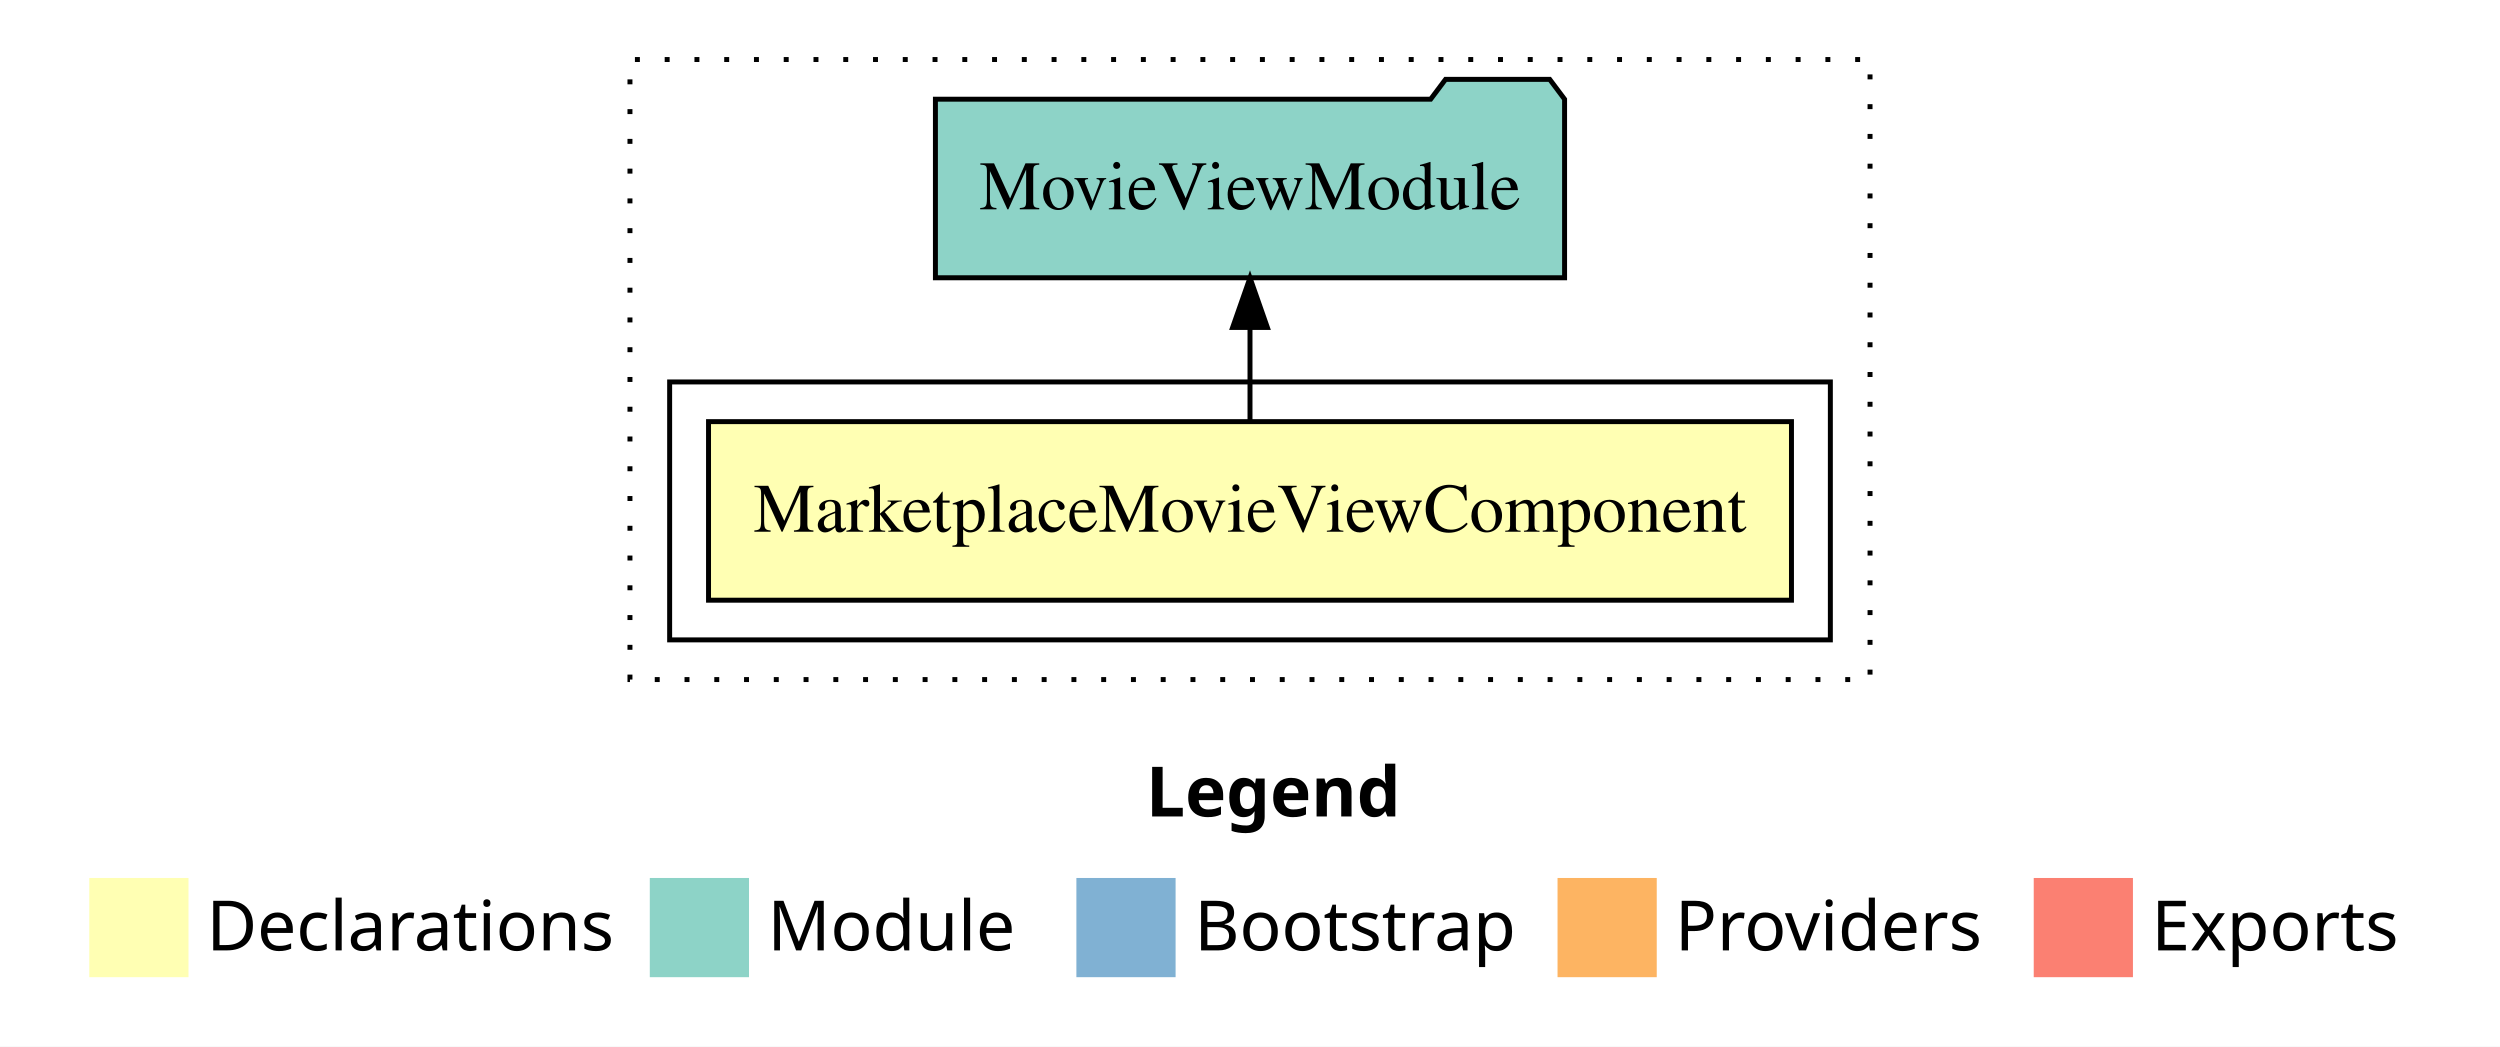
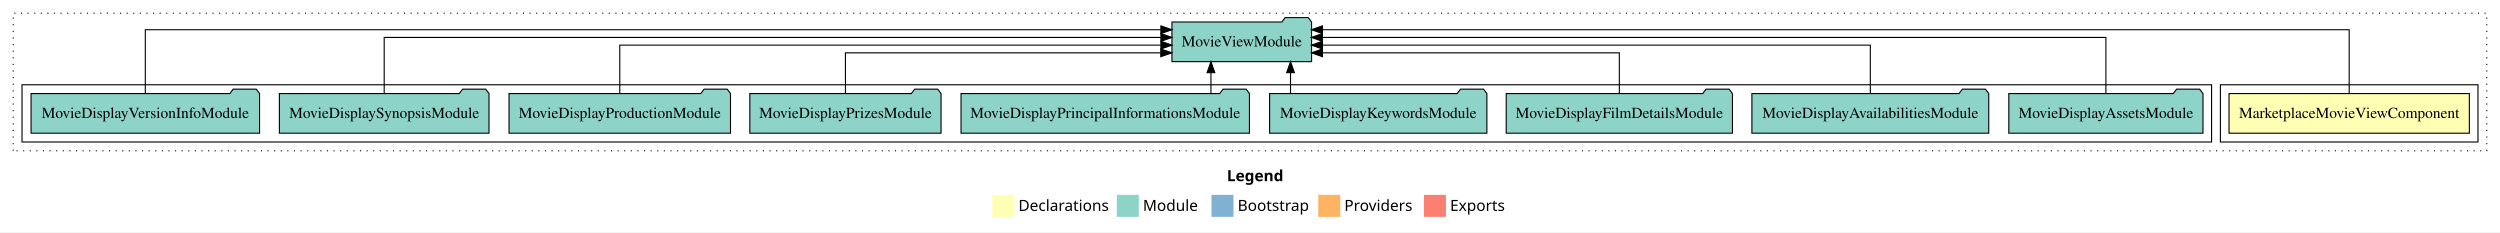
- <svg xmlns="http://www.w3.org/2000/svg" width="504pt" height="211pt" viewBox="0.00 0.00 504.00 211.00">
+ <svg xmlns="http://www.w3.org/2000/svg" width="2271pt" height="211pt" viewBox="0.00 0.00 2271.00 211.00">
  <g id="graph0" class="graph" transform="scale(1 1) rotate(0) translate(4 207)">
-     <polygon fill="#ffffff" stroke="transparent" points="-4,4 -4,-207 500,-207 500,4 -4,4" />
-     <text text-anchor="start" x="227.009" y="-42.4" font-family="sans-serif" font-weight="bold" font-size="14.00" fill="#000000">Legend</text>
-     <polygon fill="#ffffb3" stroke="transparent" points="14,-10 14,-30 34,-30 34,-10 14,-10" />
-     <text text-anchor="start" x="37.629" y="-15.4" font-family="sans-serif" font-size="14.00" fill="#000000">  Declarations</text>
-     <polygon fill="#8dd3c7" stroke="transparent" points="127,-10 127,-30 147,-30 147,-10 127,-10" />
-     <text text-anchor="start" x="150.725" y="-15.4" font-family="sans-serif" font-size="14.00" fill="#000000">  Module</text>
-     <polygon fill="#80b1d3" stroke="transparent" points="213,-10 213,-30 233,-30 233,-10 213,-10" />
-     <text text-anchor="start" x="236.781" y="-15.4" font-family="sans-serif" font-size="14.00" fill="#000000">  Bootstrap</text>
-     <polygon fill="#fdb462" stroke="transparent" points="310,-10 310,-30 330,-30 330,-10 310,-10" />
-     <text text-anchor="start" x="333.673" y="-15.4" font-family="sans-serif" font-size="14.00" fill="#000000">  Providers</text>
-     <polygon fill="#fb8072" stroke="transparent" points="406,-10 406,-30 426,-30 426,-10 406,-10" />
-     <text text-anchor="start" x="429.726" y="-15.4" font-family="sans-serif" font-size="14.00" fill="#000000">  Exports</text>
+     <polygon fill="#ffffff" stroke="transparent" points="-4,4 -4,-207 2267,-207 2267,4 -4,4" />
+     <text text-anchor="start" x="1110.509" y="-42.4" font-family="sans-serif" font-weight="bold" font-size="14.00" fill="#000000">Legend</text>
+     <polygon fill="#ffffb3" stroke="transparent" points="897.5,-10 897.5,-30 917.5,-30 917.5,-10 897.5,-10" />
+     <text text-anchor="start" x="921.129" y="-15.4" font-family="sans-serif" font-size="14.00" fill="#000000">  Declarations</text>
+     <polygon fill="#8dd3c7" stroke="transparent" points="1010.5,-10 1010.5,-30 1030.5,-30 1030.5,-10 1010.5,-10" />
+     <text text-anchor="start" x="1034.225" y="-15.4" font-family="sans-serif" font-size="14.00" fill="#000000">  Module</text>
+     <polygon fill="#80b1d3" stroke="transparent" points="1096.5,-10 1096.5,-30 1116.5,-30 1116.5,-10 1096.5,-10" />
+     <text text-anchor="start" x="1120.281" y="-15.4" font-family="sans-serif" font-size="14.00" fill="#000000">  Bootstrap</text>
+     <polygon fill="#fdb462" stroke="transparent" points="1193.5,-10 1193.5,-30 1213.5,-30 1213.5,-10 1193.5,-10" />
+     <text text-anchor="start" x="1217.173" y="-15.4" font-family="sans-serif" font-size="14.00" fill="#000000">  Providers</text>
+     <polygon fill="#fb8072" stroke="transparent" points="1289.5,-10 1289.5,-30 1309.5,-30 1309.5,-10 1289.5,-10" />
+     <text text-anchor="start" x="1313.226" y="-15.4" font-family="sans-serif" font-size="14.00" fill="#000000">  Exports</text>
    <g id="clust1" class="cluster">
-       <polygon fill="none" stroke="#000000" stroke-dasharray="1,5" points="123,-70 123,-195 373,-195 373,-70 123,-70" />
+       <polygon fill="none" stroke="#000000" stroke-dasharray="1,5" points="8,-70 8,-195 2255,-195 2255,-70 8,-70" />
    </g>
    <g id="clust2" class="cluster">
-       <polygon fill="none" stroke="#000000" points="131,-78 131,-130 365,-130 365,-78 131,-78" />
+       <polygon fill="none" stroke="#000000" points="2013,-78 2013,-130 2247,-130 2247,-78 2013,-78" />
+     </g>
+     <g id="clust4" class="cluster">
+       <polygon fill="none" stroke="#000000" points="16,-78 16,-130 2005,-130 2005,-78 16,-78" />
    </g>
    <g id="node1" class="node">
-       <polygon fill="#ffffb3" stroke="#000000" points="357.16,-122 138.84,-122 138.84,-86 357.16,-86 357.16,-122" />
-       <text text-anchor="middle" x="248" y="-99.8" font-family="Times,serif" font-size="14.00" fill="#000000">MarketplaceMovieViewComponent</text>
+       <polygon fill="#ffffb3" stroke="#000000" points="2239.16,-122 2020.84,-122 2020.84,-86 2239.16,-86 2239.16,-122" />
+       <text text-anchor="middle" x="2130" y="-99.8" font-family="Times,serif" font-size="14.00" fill="#000000">MarketplaceMovieViewComponent</text>
    </g>
    <g id="node2" class="node">
-       <polygon fill="#8dd3c7" stroke="#000000" points="311.419,-187 308.419,-191 287.419,-191 284.419,-187 184.581,-187 184.581,-151 311.419,-151 311.419,-187" />
-       <text text-anchor="middle" x="248" y="-164.8" font-family="Times,serif" font-size="14.00" fill="#000000">MovieViewModule</text>
+       <polygon fill="#8dd3c7" stroke="#000000" points="1187.419,-187 1184.419,-191 1163.419,-191 1160.419,-187 1060.581,-187 1060.581,-151 1187.419,-151 1187.419,-187" />
+       <text text-anchor="middle" x="1124" y="-164.8" font-family="Times,serif" font-size="14.00" fill="#000000">MovieViewModule</text>
    </g>
    <g id="edge1" class="edge">
-       <path fill="none" stroke="#000000" d="M248,-122.106C248,-122.106 248,-140.991 248,-140.991" />
-       <polygon fill="#000000" stroke="#000000" points="244.5,-140.991 248,-150.991 251.5,-140.991 244.5,-140.991" />
+       <path fill="none" stroke="#000000" d="M2130,-122.011C2130,-144.485 2130,-180 2130,-180 2130,-180 1197.311,-180 1197.311,-180" />
+       <polygon fill="#000000" stroke="#000000" points="1197.311,-176.5 1187.311,-180 1197.311,-183.5 1197.311,-176.5" />
+     </g>
+     <g id="node3" class="node">
+       <polygon fill="#8dd3c7" stroke="#000000" points="1997.192,-122 1994.192,-126 1973.192,-126 1970.192,-122 1820.808,-122 1820.808,-86 1997.192,-86 1997.192,-122" />
+       <text text-anchor="middle" x="1909" y="-99.8" font-family="Times,serif" font-size="14.00" fill="#000000">MovieDisplayAssetsModule</text>
+     </g>
+     <g id="edge2" class="edge">
+       <path fill="none" stroke="#000000" d="M1909,-122.129C1909,-142.572 1909,-173 1909,-173 1909,-173 1197.244,-173 1197.244,-173" />
+       <polygon fill="#000000" stroke="#000000" points="1197.244,-169.5 1187.244,-173 1197.244,-176.5 1197.244,-169.5" />
+     </g>
+     <g id="node4" class="node">
+       <polygon fill="#8dd3c7" stroke="#000000" points="1802.576,-122 1799.576,-126 1778.576,-126 1775.576,-122 1587.424,-122 1587.424,-86 1802.576,-86 1802.576,-122" />
+       <text text-anchor="middle" x="1695" y="-99.8" font-family="Times,serif" font-size="14.00" fill="#000000">MovieDisplayAvailabilitiesModule</text>
+     </g>
+     <g id="edge3" class="edge">
+       <path fill="none" stroke="#000000" d="M1695,-122.267C1695,-140.555 1695,-166 1695,-166 1695,-166 1197.289,-166 1197.289,-166" />
+       <polygon fill="#000000" stroke="#000000" points="1197.289,-162.5 1187.289,-166 1197.289,-169.5 1197.289,-162.5" />
+     </g>
+     <g id="node5" class="node">
+       <polygon fill="#8dd3c7" stroke="#000000" points="1569.753,-122 1566.753,-126 1545.753,-126 1542.753,-122 1364.247,-122 1364.247,-86 1569.753,-86 1569.753,-122" />
+       <text text-anchor="middle" x="1467" y="-99.8" font-family="Times,serif" font-size="14.00" fill="#000000">MovieDisplayFilmDetailsModule</text>
+     </g>
+     <g id="edge4" class="edge">
+       <path fill="none" stroke="#000000" d="M1467,-122.009C1467,-138.049 1467,-159 1467,-159 1467,-159 1197.311,-159 1197.311,-159" />
+       <polygon fill="#000000" stroke="#000000" points="1197.311,-155.5 1187.311,-159 1197.311,-162.5 1197.311,-155.5" />
+     </g>
+     <g id="node6" class="node">
+       <polygon fill="#8dd3c7" stroke="#000000" points="1346.68,-122 1343.68,-126 1322.68,-126 1319.68,-122 1149.32,-122 1149.32,-86 1346.68,-86 1346.68,-122" />
+       <text text-anchor="middle" x="1248" y="-99.8" font-family="Times,serif" font-size="14.00" fill="#000000">MovieDisplayKeywordsModule</text>
+     </g>
+     <g id="edge5" class="edge">
+       <path fill="none" stroke="#000000" d="M1168.31,-122.106C1168.31,-122.106 1168.31,-140.991 1168.31,-140.991" />
+       <polygon fill="#000000" stroke="#000000" points="1164.81,-140.991 1168.31,-150.991 1171.81,-140.991 1164.81,-140.991" />
+     </g>
+     <g id="node7" class="node">
+       <polygon fill="#8dd3c7" stroke="#000000" points="1131.004,-122 1128.004,-126 1107.004,-126 1104.004,-122 868.996,-122 868.996,-86 1131.004,-86 1131.004,-122" />
+       <text text-anchor="middle" x="1000" y="-99.8" font-family="Times,serif" font-size="14.00" fill="#000000">MovieDisplayPrincipalInformationsModule</text>
+     </g>
+     <g id="edge6" class="edge">
+       <path fill="none" stroke="#000000" d="M1096.021,-122.106C1096.021,-122.106 1096.021,-140.991 1096.021,-140.991" />
+       <polygon fill="#000000" stroke="#000000" points="1092.522,-140.991 1096.021,-150.991 1099.522,-140.991 1092.522,-140.991" />
+     </g>
+     <g id="node8" class="node">
+       <polygon fill="#8dd3c7" stroke="#000000" points="850.854,-122 847.854,-126 826.854,-126 823.854,-122 677.146,-122 677.146,-86 850.854,-86 850.854,-122" />
+       <text text-anchor="middle" x="764" y="-99.8" font-family="Times,serif" font-size="14.00" fill="#000000">MovieDisplayPrizesModule</text>
+     </g>
+     <g id="edge7" class="edge">
+       <path fill="none" stroke="#000000" d="M764,-122.009C764,-138.049 764,-159 764,-159 764,-159 1050.468,-159 1050.468,-159" />
+       <polygon fill="#000000" stroke="#000000" points="1050.468,-162.5 1060.468,-159 1050.468,-155.5 1050.468,-162.5" />
+     </g>
+     <g id="node9" class="node">
+       <polygon fill="#8dd3c7" stroke="#000000" points="659.586,-122 656.586,-126 635.586,-126 632.586,-122 458.414,-122 458.414,-86 659.586,-86 659.586,-122" />
+       <text text-anchor="middle" x="559" y="-99.8" font-family="Times,serif" font-size="14.00" fill="#000000">MovieDisplayProductionModule</text>
+     </g>
+     <g id="edge8" class="edge">
+       <path fill="none" stroke="#000000" d="M559,-122.267C559,-140.555 559,-166 559,-166 559,-166 1050.559,-166 1050.559,-166" />
+       <polygon fill="#000000" stroke="#000000" points="1050.559,-169.5 1060.559,-166 1050.559,-162.5 1050.559,-169.5" />
+     </g>
+     <g id="node10" class="node">
+       <polygon fill="#8dd3c7" stroke="#000000" points="440.209,-122 437.209,-126 416.209,-126 413.209,-122 249.791,-122 249.791,-86 440.209,-86 440.209,-122" />
+       <text text-anchor="middle" x="345" y="-99.8" font-family="Times,serif" font-size="14.00" fill="#000000">MovieDisplaySynopsisModule</text>
+     </g>
+     <g id="edge9" class="edge">
+       <path fill="none" stroke="#000000" d="M345,-122.129C345,-142.572 345,-173 345,-173 345,-173 1050.582,-173 1050.582,-173" />
+       <polygon fill="#000000" stroke="#000000" points="1050.582,-176.5 1060.582,-173 1050.581,-169.5 1050.582,-176.5" />
+     </g>
+     <g id="node11" class="node">
+       <polygon fill="#8dd3c7" stroke="#000000" points="231.785,-122 228.785,-126 207.785,-126 204.785,-122 24.215,-122 24.215,-86 231.785,-86 231.785,-122" />
+       <text text-anchor="middle" x="128" y="-99.8" font-family="Times,serif" font-size="14.00" fill="#000000">MovieDisplayVersionInfoModule</text>
+     </g>
+     <g id="edge10" class="edge">
+       <path fill="none" stroke="#000000" d="M128,-122.011C128,-144.485 128,-180 128,-180 128,-180 1050.561,-180 1050.561,-180" />
+       <polygon fill="#000000" stroke="#000000" points="1050.561,-183.5 1060.561,-180 1050.561,-176.5 1050.561,-183.5" />
    </g>
  </g>
</svg>
